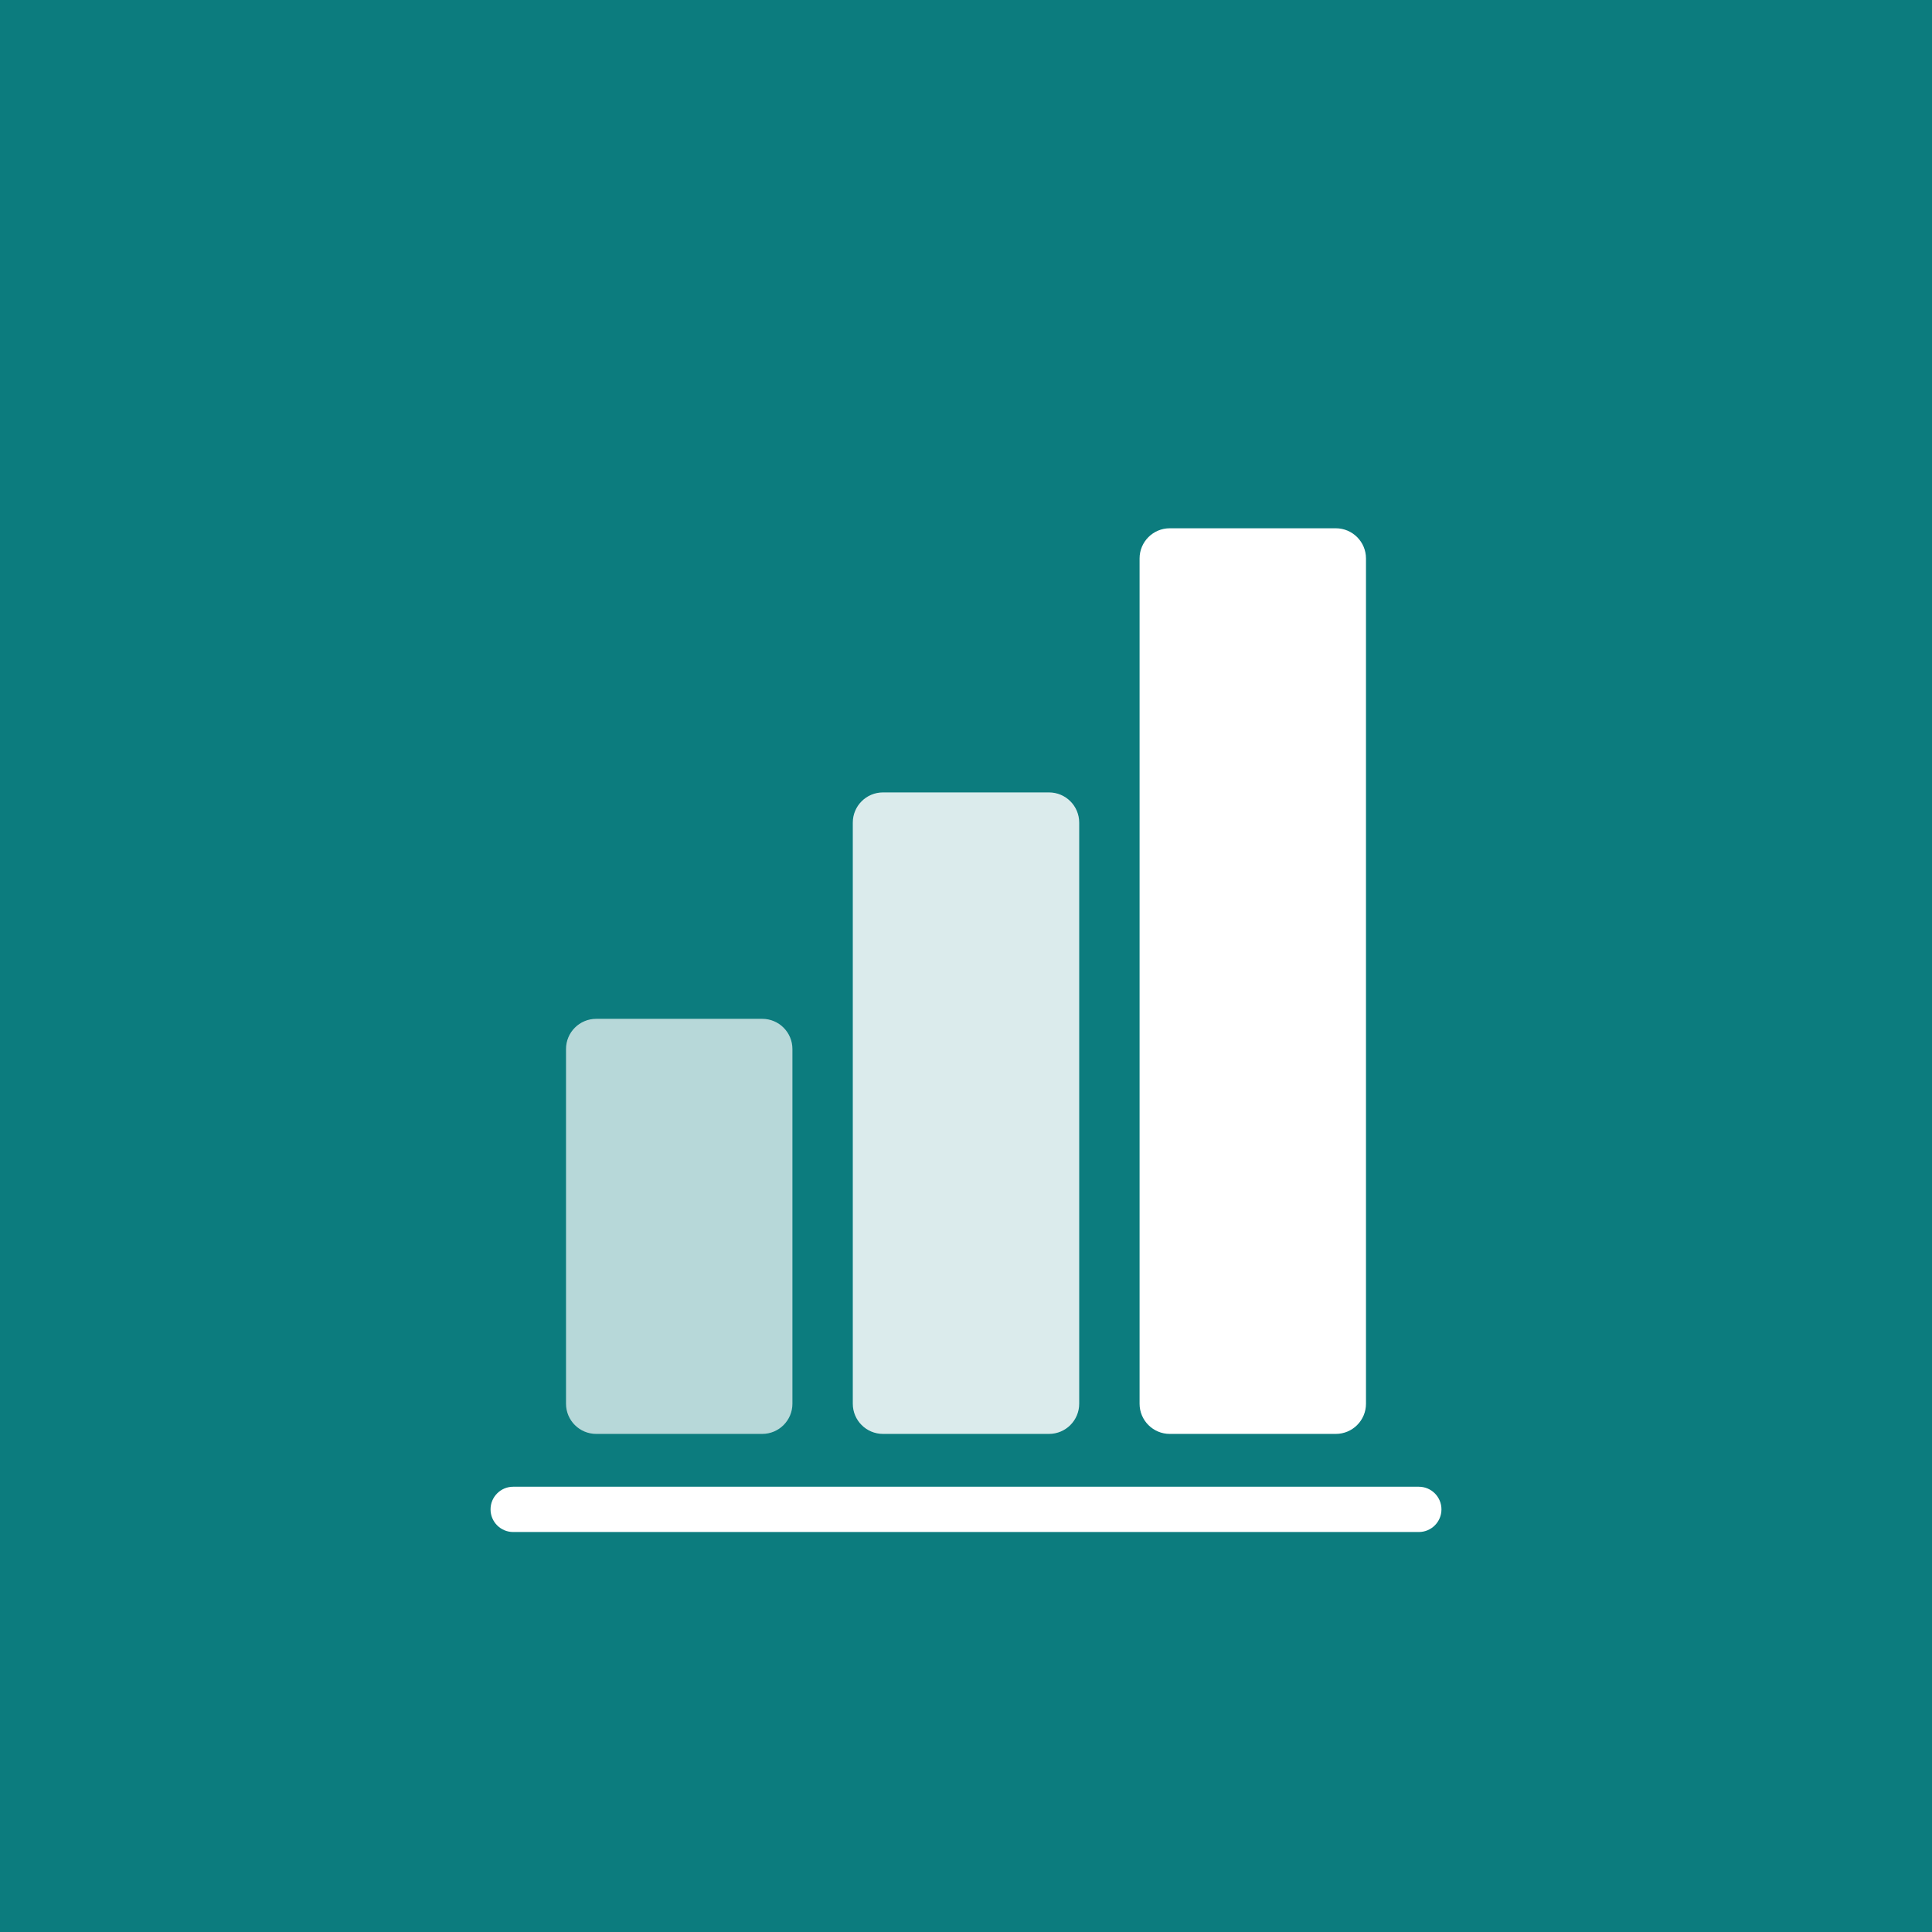
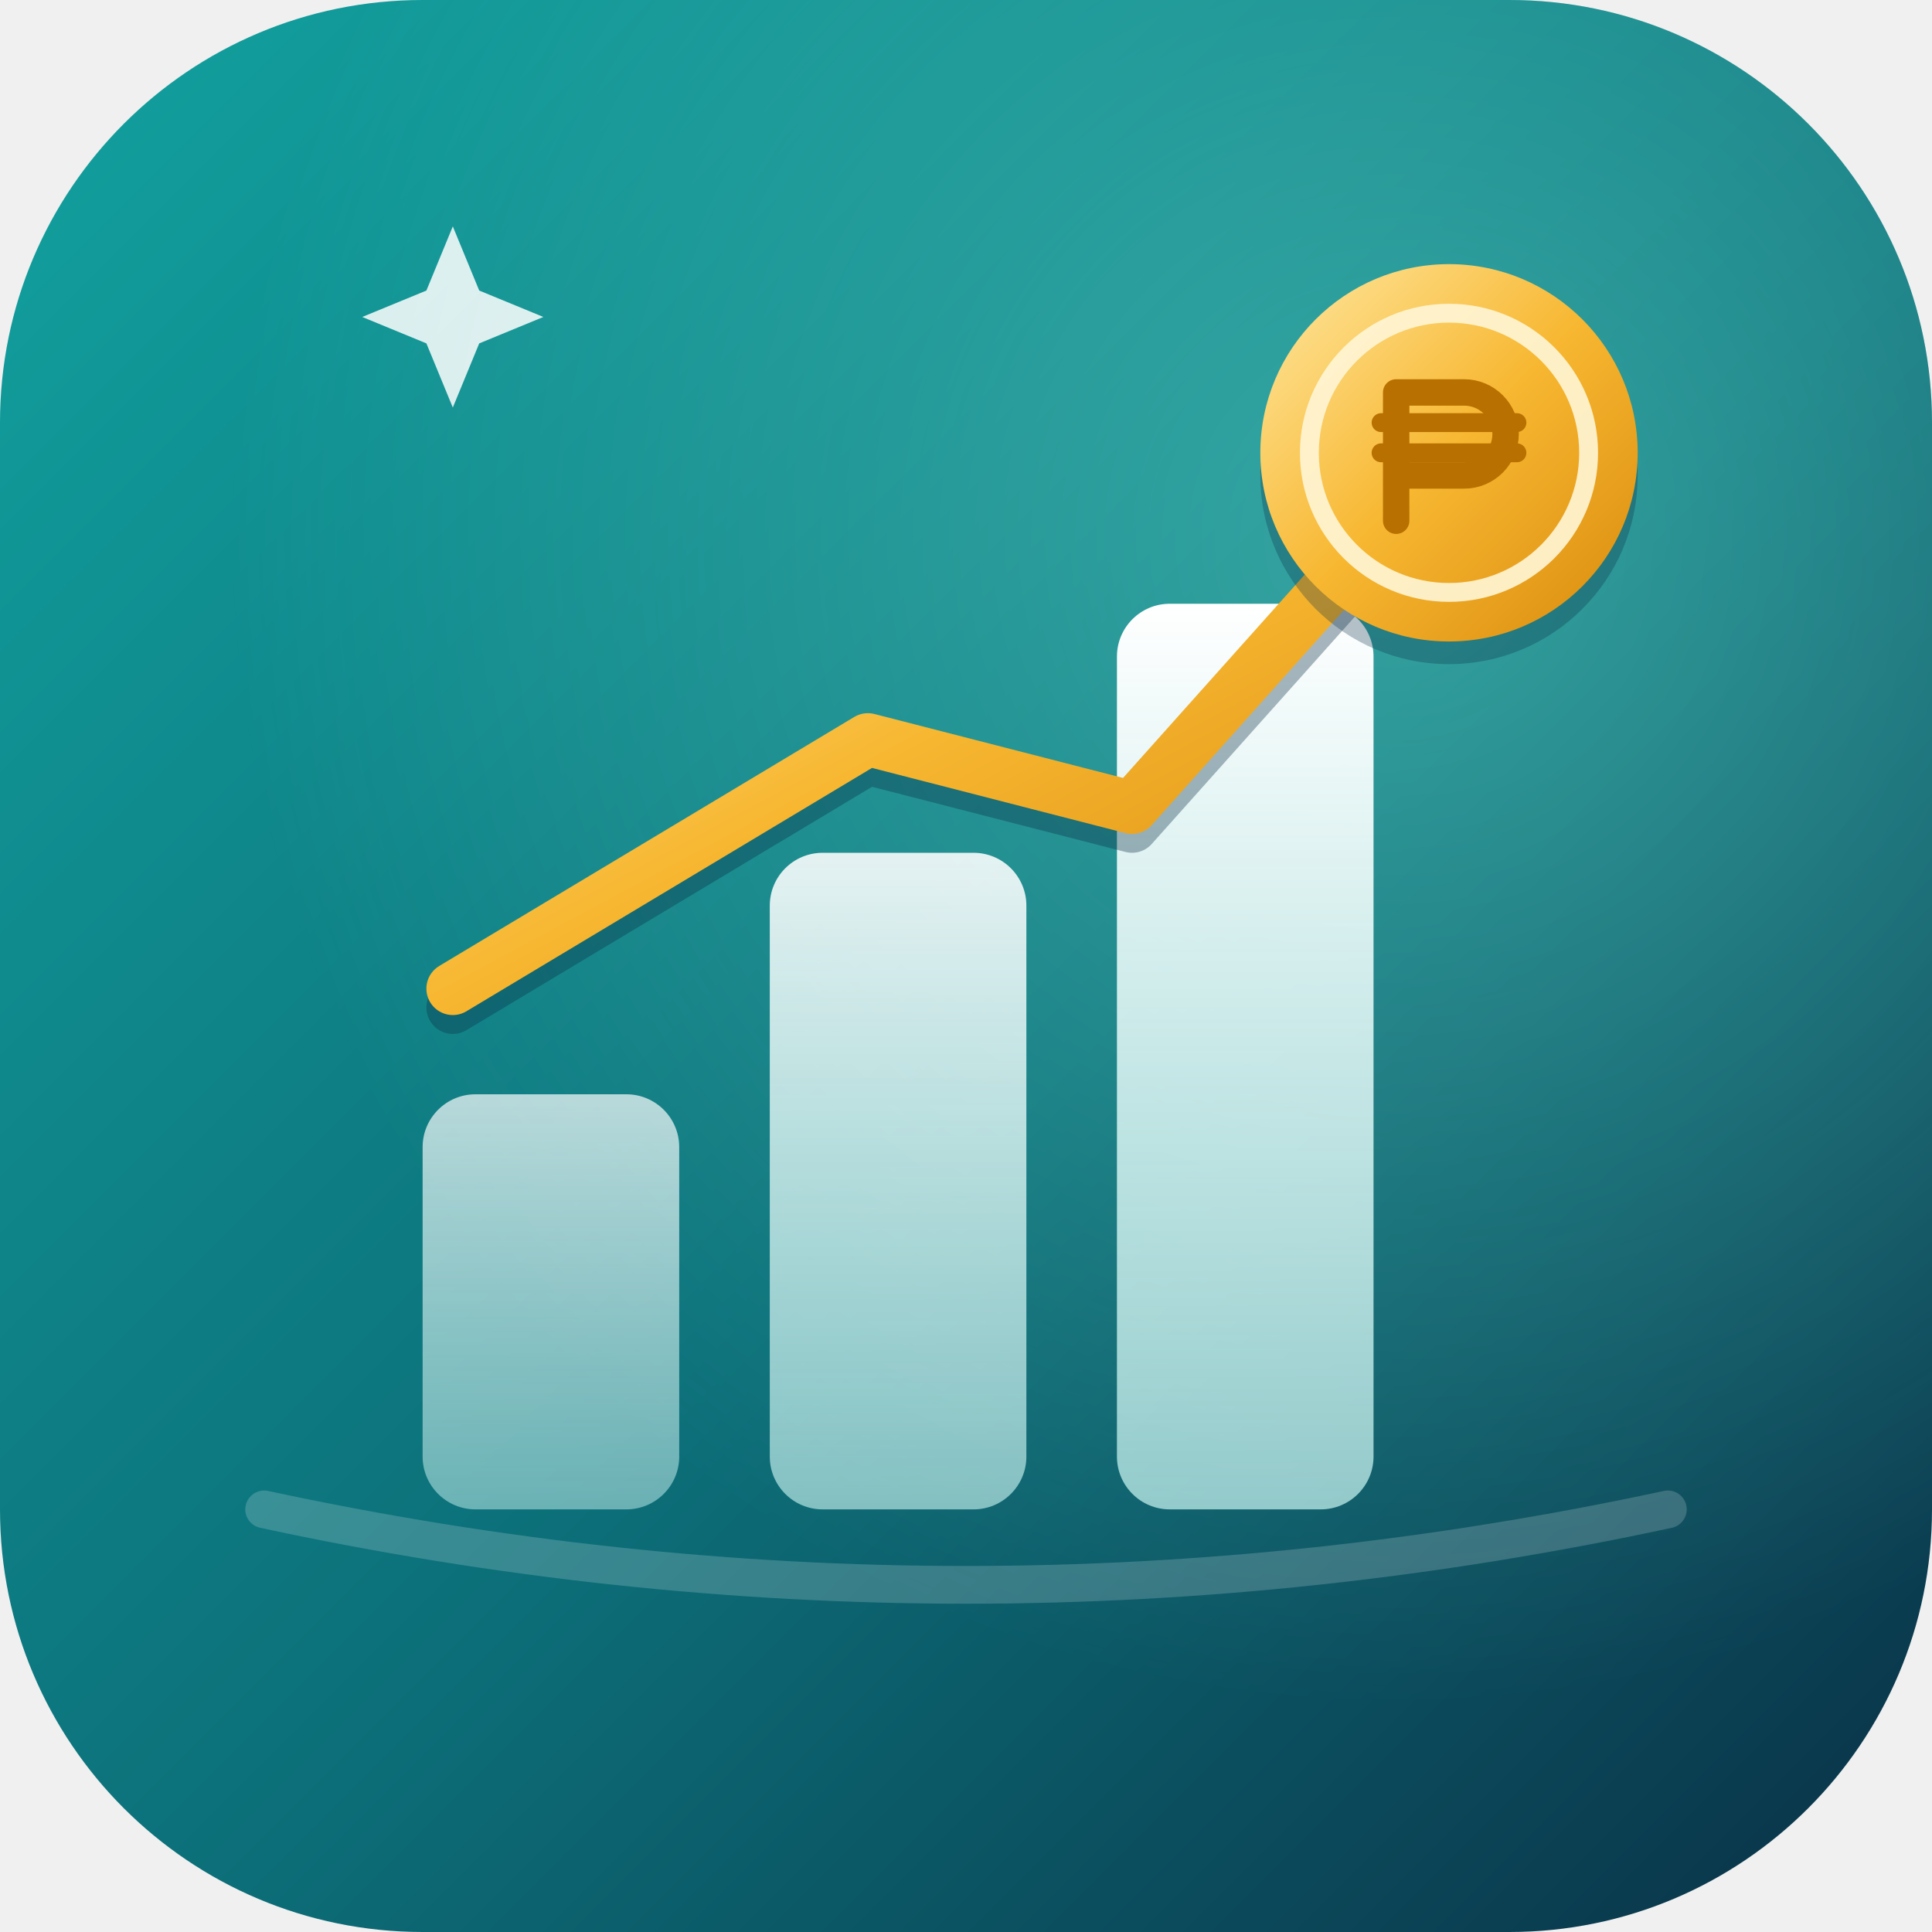
<svg xmlns="http://www.w3.org/2000/svg" viewBox="0 0 512 512">
-   <rect width="512" height="512" fill="#0C7C7E" />
-   <rect x="150" y="270" width="60" height="110" rx="8" fill="#FFFFFF" opacity="0.7" />
-   <rect x="226" y="210" width="60" height="170" rx="8" fill="#FFFFFF" opacity="0.85" />
-   <rect x="302" y="140" width="60" height="240" rx="8" fill="#FFFFFF" />
-   <rect x="130" y="394" width="252" height="12" rx="6" fill="#FFFFFF" />
+   <defs>
+     <linearGradient id="bg" x1="0" y1="0" x2="1" y2="1">
+       <stop offset="0" stop-color="#12A3A0" />
+       <stop offset="0.55" stop-color="#0C6E78" />
+       <stop offset="1" stop-color="#0A2F45" />
+     </linearGradient>
+     <linearGradient id="bar" x1="0" y1="0" x2="0" y2="1">
+       <stop offset="0" stop-color="#FFFFFF" />
+       <stop offset="1" stop-color="#BFEDEA" stop-opacity="0.75" />
+     </linearGradient>
+     <linearGradient id="gold" x1="0" y1="0" x2="1" y2="1">
+       <stop offset="0" stop-color="#FFE9A3" />
+       <stop offset="0.5" stop-color="#F7B731" />
+       <stop offset="1" stop-color="#D98A0B" />
+     </linearGradient>
+     <radialGradient id="glow" cx="0.72" cy="0.28" r="0.6">
+       <stop offset="0" stop-color="#7FFFE6" stop-opacity="0.35" />
+       <stop offset="1" stop-color="#7FFFE6" stop-opacity="0" />
+     </radialGradient>
+   </defs>
+   <rect width="512" height="512" rx="112" fill="url(#bg)" />
+   <rect width="512" height="512" rx="112" fill="url(#glow)" />
+   <g transform="translate(0.0 0.0) scale(1)">
+     <path d="M70 400 Q256 440 442 400" fill="none" stroke="#FFFFFF" stroke-opacity="0.18" stroke-width="10" stroke-linecap="round" />
+     <rect x="112" y="290" width="68" height="110" rx="14" fill="url(#bar)" opacity="0.7" />
+     <rect x="204" y="226" width="68" height="174" rx="14" fill="url(#bar)" opacity="0.88" />
+     <rect x="296" y="160" width="68" height="240" rx="14" fill="url(#bar)" />
+     <path d="M120 262 L230 196 L300 214 L384 120" fill="none" stroke="#0A2F45" stroke-opacity="0.35" stroke-width="14" stroke-linecap="round" stroke-linejoin="round" transform="translate(0 5)" />
+     <path d="M120 262 L230 196 L300 214 L384 120" fill="none" stroke="url(#gold)" stroke-width="14" stroke-linecap="round" stroke-linejoin="round" />
+     <circle cx="384" cy="120" r="50" fill="#0A2F45" opacity="0.3" transform="translate(0 6)" />
+     <circle cx="384" cy="120" r="50" fill="url(#gold)" />
+     <circle cx="384" cy="120" r="37" fill="none" stroke="#FFF6D6" stroke-opacity="0.9" stroke-width="5" />
+     <path d="M370 138 V104 H388 A11 11 0 0 1 388 126 H370" fill="none" stroke="#B87000" stroke-width="7" stroke-linecap="round" stroke-linejoin="round" />
+     <path d="M366 112 H402 M366 120 H402" stroke="#B87000" stroke-width="5" stroke-linecap="round" />
+     <path d="M120 60 l7 17 17 7 -17 7 -7 17 -7 -17 -17 -7 17 -7z" fill="#FFFFFF" opacity="0.85" />
+   </g>
</svg>
